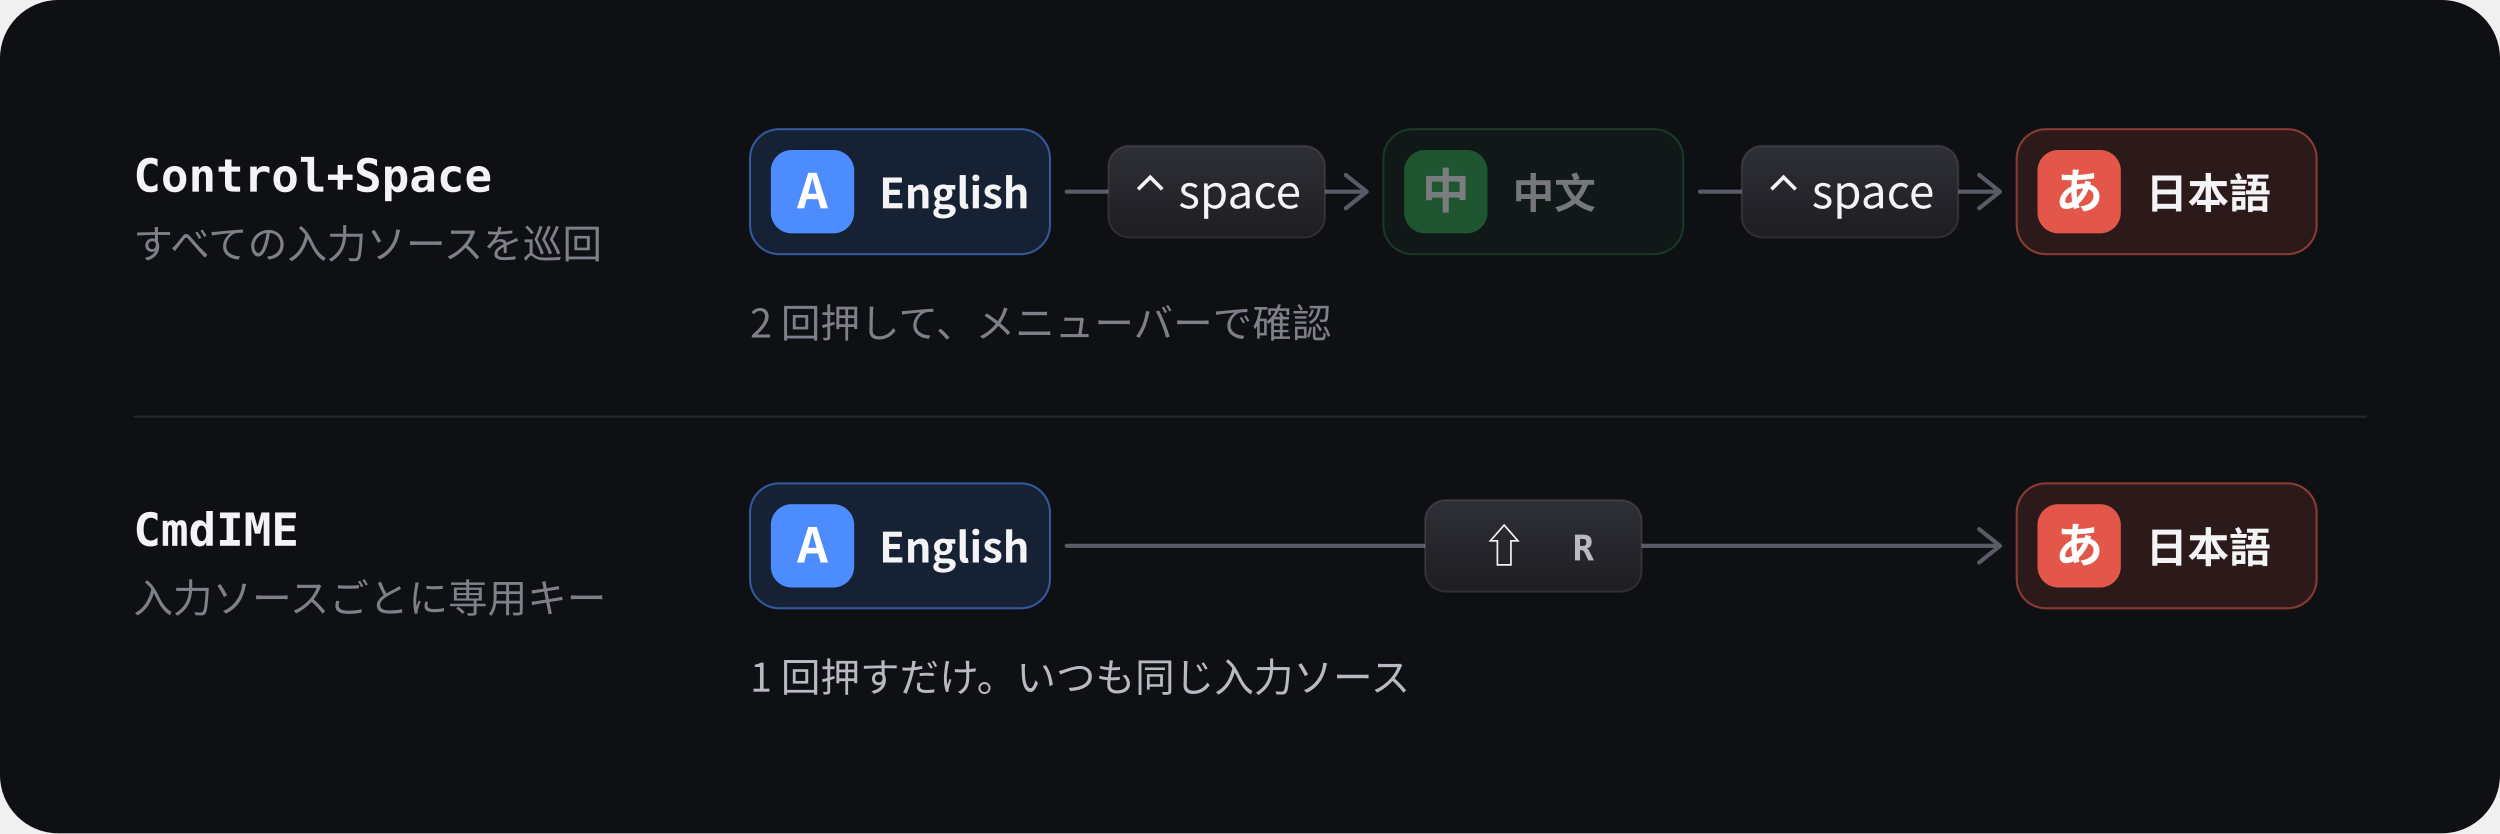
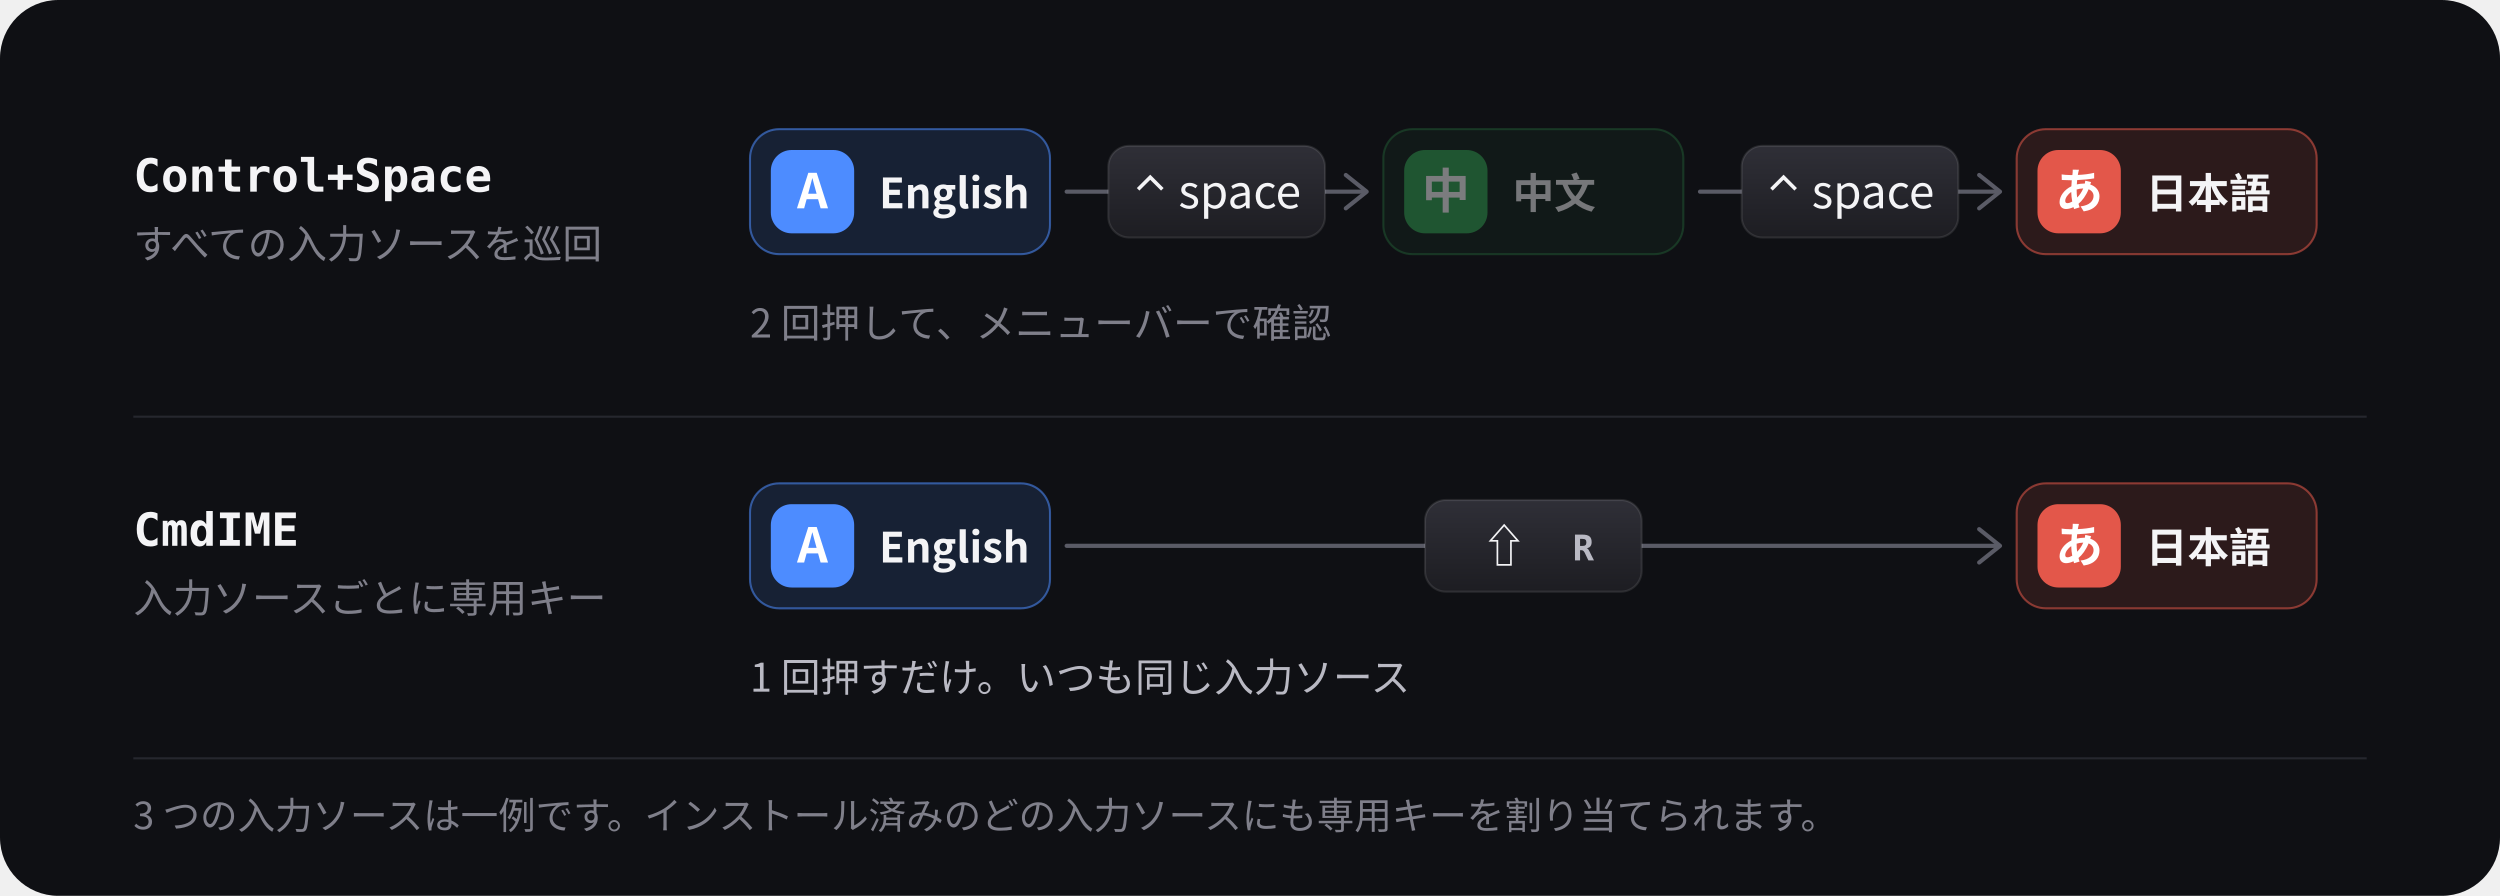
- <svg xmlns="http://www.w3.org/2000/svg" width="1200" height="400" viewBox="0 0 1200 400" role="img" aria-labelledby="title desc" lang="ja">
+ <svg xmlns="http://www.w3.org/2000/svg" width="1200" height="430" viewBox="0 0 1200 430" role="img" aria-labelledby="title desc" lang="ja">
  <defs>
    <linearGradient id="keycap" x1="0" y1="0" x2="0" y2="1">
      <stop offset="0" stop-color="#2F2F37" />
      <stop offset="1" stop-color="#1D1D22" />
    </linearGradient>
  </defs>
-   <rect width="1200" height="400" rx="28" fill="#0F1014" />
+   <rect width="1200" height="430" rx="28" fill="#0F1014" />
  <path d="M64 200 H1136" stroke="#26272E" stroke-width="1" />
  <g id="cycling">
    <text x="64" y="92" font-family="ui-monospace, SFMono-Regular, Menlo, Consolas, monospace" font-size="22" font-weight="600" fill="#F4F4F6">Control+Space</text>
    <text x="64" y="124" font-family="-apple-system, BlinkMacSystemFont, 'Segoe UI', 'PingFang SC', 'Hiragino Sans', 'Noto Sans CJK SC', sans-serif" font-size="19" fill="#7F7F8A">すべての入力ソースを巡回</text>
    <g transform="translate(360 62)">
      <rect width="144" height="60" rx="14" fill="#4D8CFF" fill-opacity="0.14" stroke="#4D8CFF" stroke-opacity="0.55" />
      <rect x="10" y="10" width="40" height="40" rx="10" fill="#4D8CFF" />
      <text x="30" y="38" text-anchor="middle" font-family="-apple-system, BlinkMacSystemFont, 'Segoe UI', 'PingFang SC', 'Hiragino Sans', 'Noto Sans CJK SC', sans-serif" font-size="23" font-weight="700" fill="#FFFFFF">A</text>
      <text x="62" y="38" font-family="-apple-system, BlinkMacSystemFont, 'Segoe UI', 'PingFang SC', 'Hiragino Sans', 'Noto Sans CJK SC', sans-serif" font-size="20" font-weight="600" fill="#F4F4F6">English</text>
    </g>
    <path d="M512 92 H654" stroke="#5A5B66" stroke-width="2" stroke-linecap="round" />
    <path d="M646 84 L656 92 L646 100" fill="none" stroke="#5A5B66" stroke-width="2" stroke-linecap="round" stroke-linejoin="round" />
    <g transform="translate(532.0 70)">
      <rect width="104" height="44" rx="10" fill="url(#keycap)" stroke="#FFFFFF" stroke-opacity="0.10" />
      <text x="52" y="30" text-anchor="middle" font-family="-apple-system, BlinkMacSystemFont, 'Segoe UI', 'PingFang SC', 'Hiragino Sans', 'Noto Sans CJK SC', sans-serif" font-size="22" fill="#F4F4F6">⌃ space</text>
    </g>
    <g transform="translate(664 62)" opacity="0.45">
      <rect width="144" height="60" rx="14" fill="#33A854" fill-opacity="0.14" stroke="#33A854" stroke-opacity="0.55" />
      <rect x="10" y="10" width="40" height="40" rx="10" fill="#33A854" />
      <text x="30" y="38" text-anchor="middle" font-family="-apple-system, BlinkMacSystemFont, 'Segoe UI', 'PingFang SC', 'Hiragino Sans', 'Noto Sans CJK SC', sans-serif" font-size="23" font-weight="700" fill="#FFFFFF">中</text>
      <text x="62" y="38" font-family="-apple-system, BlinkMacSystemFont, 'Segoe UI', 'PingFang SC', 'Hiragino Sans', 'Noto Sans CJK SC', sans-serif" font-size="20" font-weight="600" fill="#F4F4F6">中文</text>
    </g>
    <path d="M816 92 H958" stroke="#5A5B66" stroke-width="2" stroke-linecap="round" />
    <path d="M950 84 L960 92 L950 100" fill="none" stroke="#5A5B66" stroke-width="2" stroke-linecap="round" stroke-linejoin="round" />
    <g transform="translate(836.0 70)">
      <rect width="104" height="44" rx="10" fill="url(#keycap)" stroke="#FFFFFF" stroke-opacity="0.10" />
      <text x="52" y="30" text-anchor="middle" font-family="-apple-system, BlinkMacSystemFont, 'Segoe UI', 'PingFang SC', 'Hiragino Sans', 'Noto Sans CJK SC', sans-serif" font-size="22" fill="#F4F4F6">⌃ space</text>
    </g>
    <g transform="translate(968 62)">
      <rect width="144" height="60" rx="14" fill="#E3574A" fill-opacity="0.14" stroke="#E3574A" stroke-opacity="0.55" />
      <rect x="10" y="10" width="40" height="40" rx="10" fill="#E3574A" />
      <text x="30" y="38" text-anchor="middle" font-family="-apple-system, BlinkMacSystemFont, 'Segoe UI', 'PingFang SC', 'Hiragino Sans', 'Noto Sans CJK SC', sans-serif" font-size="23" font-weight="700" fill="#FFFFFF">あ</text>
      <text x="62" y="38" font-family="-apple-system, BlinkMacSystemFont, 'Segoe UI', 'PingFang SC', 'Hiragino Sans', 'Noto Sans CJK SC', sans-serif" font-size="20" font-weight="600" fill="#F4F4F6">日本語</text>
    </g>
    <text x="360" y="162" font-family="-apple-system, BlinkMacSystemFont, 'Segoe UI', 'PingFang SC', 'Hiragino Sans', 'Noto Sans CJK SC', sans-serif" font-size="19" fill="#7F7F8A">2 回押して、メニューバーで確認</text>
  </g>
  <g id="direct">
    <text x="64" y="262" font-family="ui-monospace, SFMono-Regular, Menlo, Consolas, monospace" font-size="22" font-weight="600" fill="#F4F4F6">CmdIME</text>
    <text x="64" y="294" font-family="-apple-system, BlinkMacSystemFont, 'Segoe UI', 'PingFang SC', 'Hiragino Sans', 'Noto Sans CJK SC', sans-serif" font-size="19" fill="#7F7F8A">入力ソースごとに専用キー</text>
    <g transform="translate(360 232)">
      <rect width="144" height="60" rx="14" fill="#4D8CFF" fill-opacity="0.14" stroke="#4D8CFF" stroke-opacity="0.55" />
      <rect x="10" y="10" width="40" height="40" rx="10" fill="#4D8CFF" />
      <text x="30" y="38" text-anchor="middle" font-family="-apple-system, BlinkMacSystemFont, 'Segoe UI', 'PingFang SC', 'Hiragino Sans', 'Noto Sans CJK SC', sans-serif" font-size="23" font-weight="700" fill="#FFFFFF">A</text>
      <text x="62" y="38" font-family="-apple-system, BlinkMacSystemFont, 'Segoe UI', 'PingFang SC', 'Hiragino Sans', 'Noto Sans CJK SC', sans-serif" font-size="20" font-weight="600" fill="#F4F4F6">English</text>
    </g>
    <path d="M512 262 H958" stroke="#5A5B66" stroke-width="2" stroke-linecap="round" />
    <path d="M950 254 L960 262 L950 270" fill="none" stroke="#5A5B66" stroke-width="2" stroke-linecap="round" stroke-linejoin="round" />
    <g transform="translate(684.0 240)">
      <rect width="104" height="44" rx="10" fill="url(#keycap)" stroke="#FFFFFF" stroke-opacity="0.10" />
      <text x="38" y="30" text-anchor="middle" font-family="-apple-system, BlinkMacSystemFont, 'Segoe UI', 'PingFang SC', 'Hiragino Sans', 'Noto Sans CJK SC', sans-serif" font-size="22" fill="#F4F4F6">⇧</text>
      <text x="76" y="29" text-anchor="middle" font-family="ui-monospace, SFMono-Regular, Menlo, Consolas, monospace" font-size="17" font-weight="600" fill="#B9B9C3">R</text>
    </g>
    <g transform="translate(968 232)">
      <rect width="144" height="60" rx="14" fill="#E3574A" fill-opacity="0.14" stroke="#E3574A" stroke-opacity="0.55" />
      <rect x="10" y="10" width="40" height="40" rx="10" fill="#E3574A" />
      <text x="30" y="38" text-anchor="middle" font-family="-apple-system, BlinkMacSystemFont, 'Segoe UI', 'PingFang SC', 'Hiragino Sans', 'Noto Sans CJK SC', sans-serif" font-size="23" font-weight="700" fill="#FFFFFF">あ</text>
      <text x="62" y="38" font-family="-apple-system, BlinkMacSystemFont, 'Segoe UI', 'PingFang SC', 'Hiragino Sans', 'Noto Sans CJK SC', sans-serif" font-size="20" font-weight="600" fill="#F4F4F6">日本語</text>
    </g>
    <text x="360" y="332" font-family="-apple-system, BlinkMacSystemFont, 'Segoe UI', 'PingFang SC', 'Hiragino Sans', 'Noto Sans CJK SC', sans-serif" font-size="19" fill="#B9B9C3">1 回押すだけ。いつも同じ入力ソース</text>
  </g>
+   <path d="M64 364 H1136" stroke="#26272E" stroke-width="1" />
+   <text x="64" y="398" font-family="-apple-system, BlinkMacSystemFont, 'Segoe UI', 'PingFang SC', 'Hiragino Sans', 'Noto Sans CJK SC', sans-serif" font-size="18" fill="#7F7F8A">3 つの入力ソースは一例です。インストール済みのどの入力ソースにも専用キーを割り当てられます。</text>
</svg>
